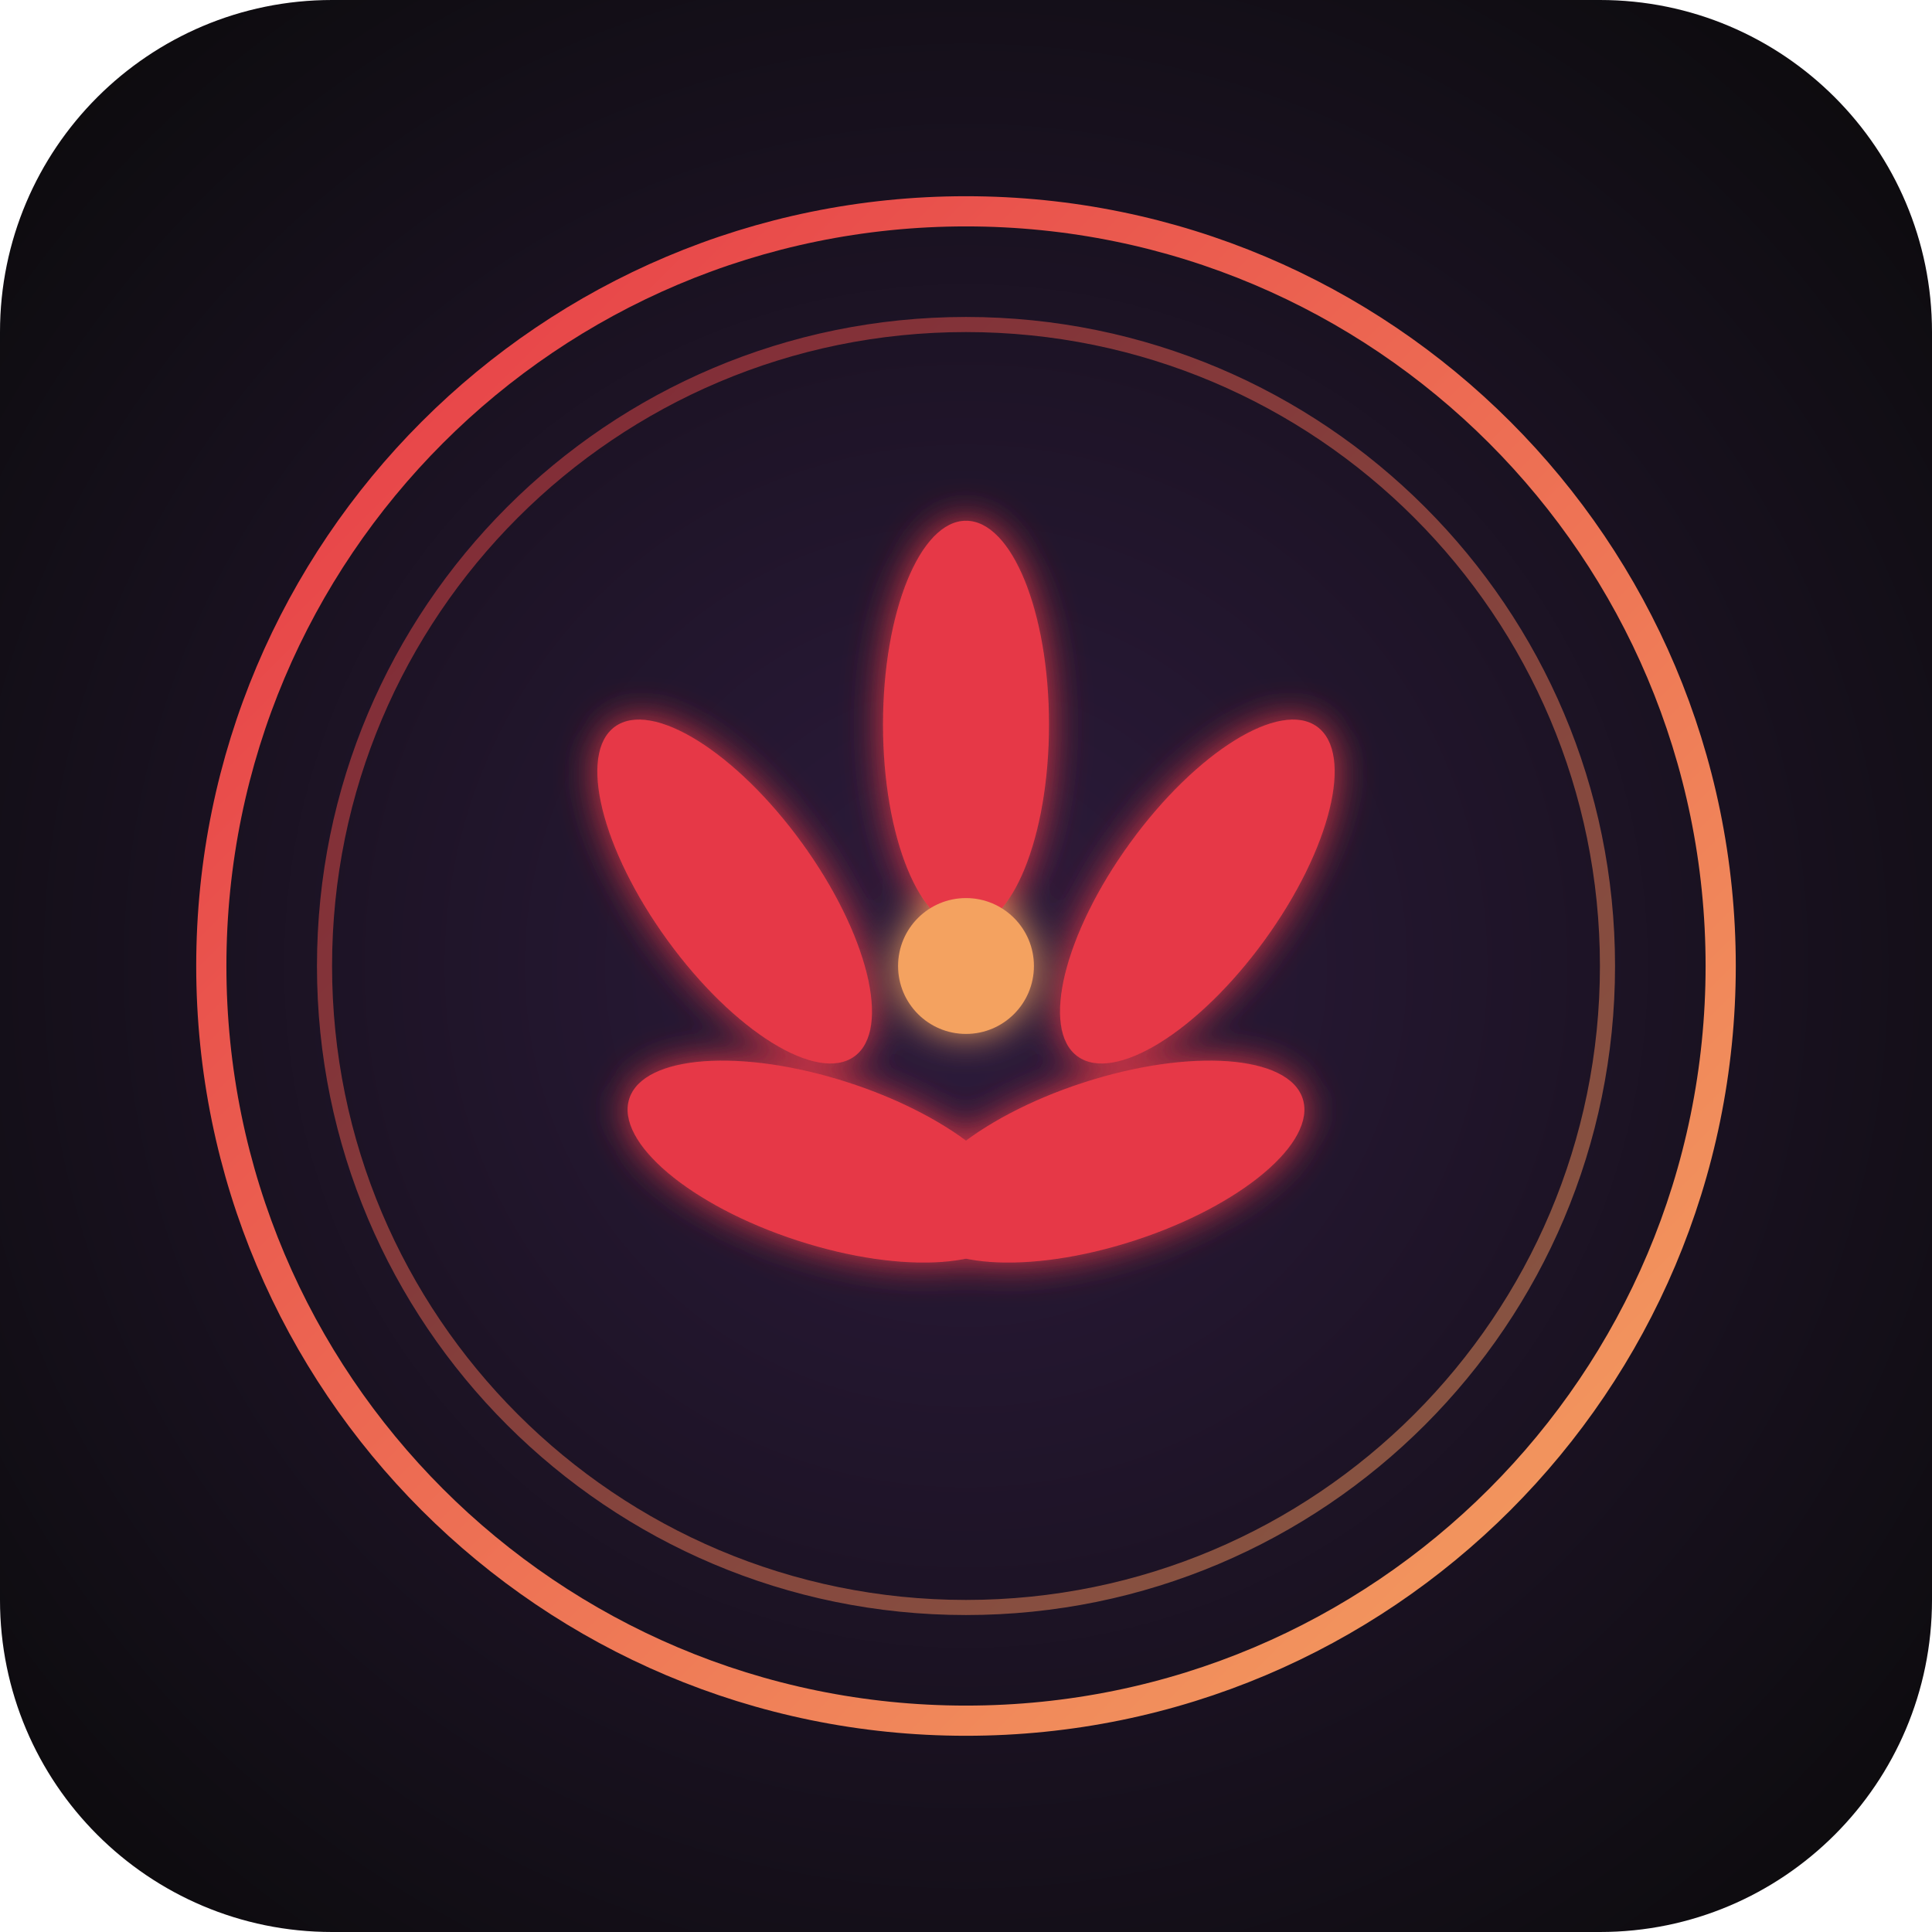
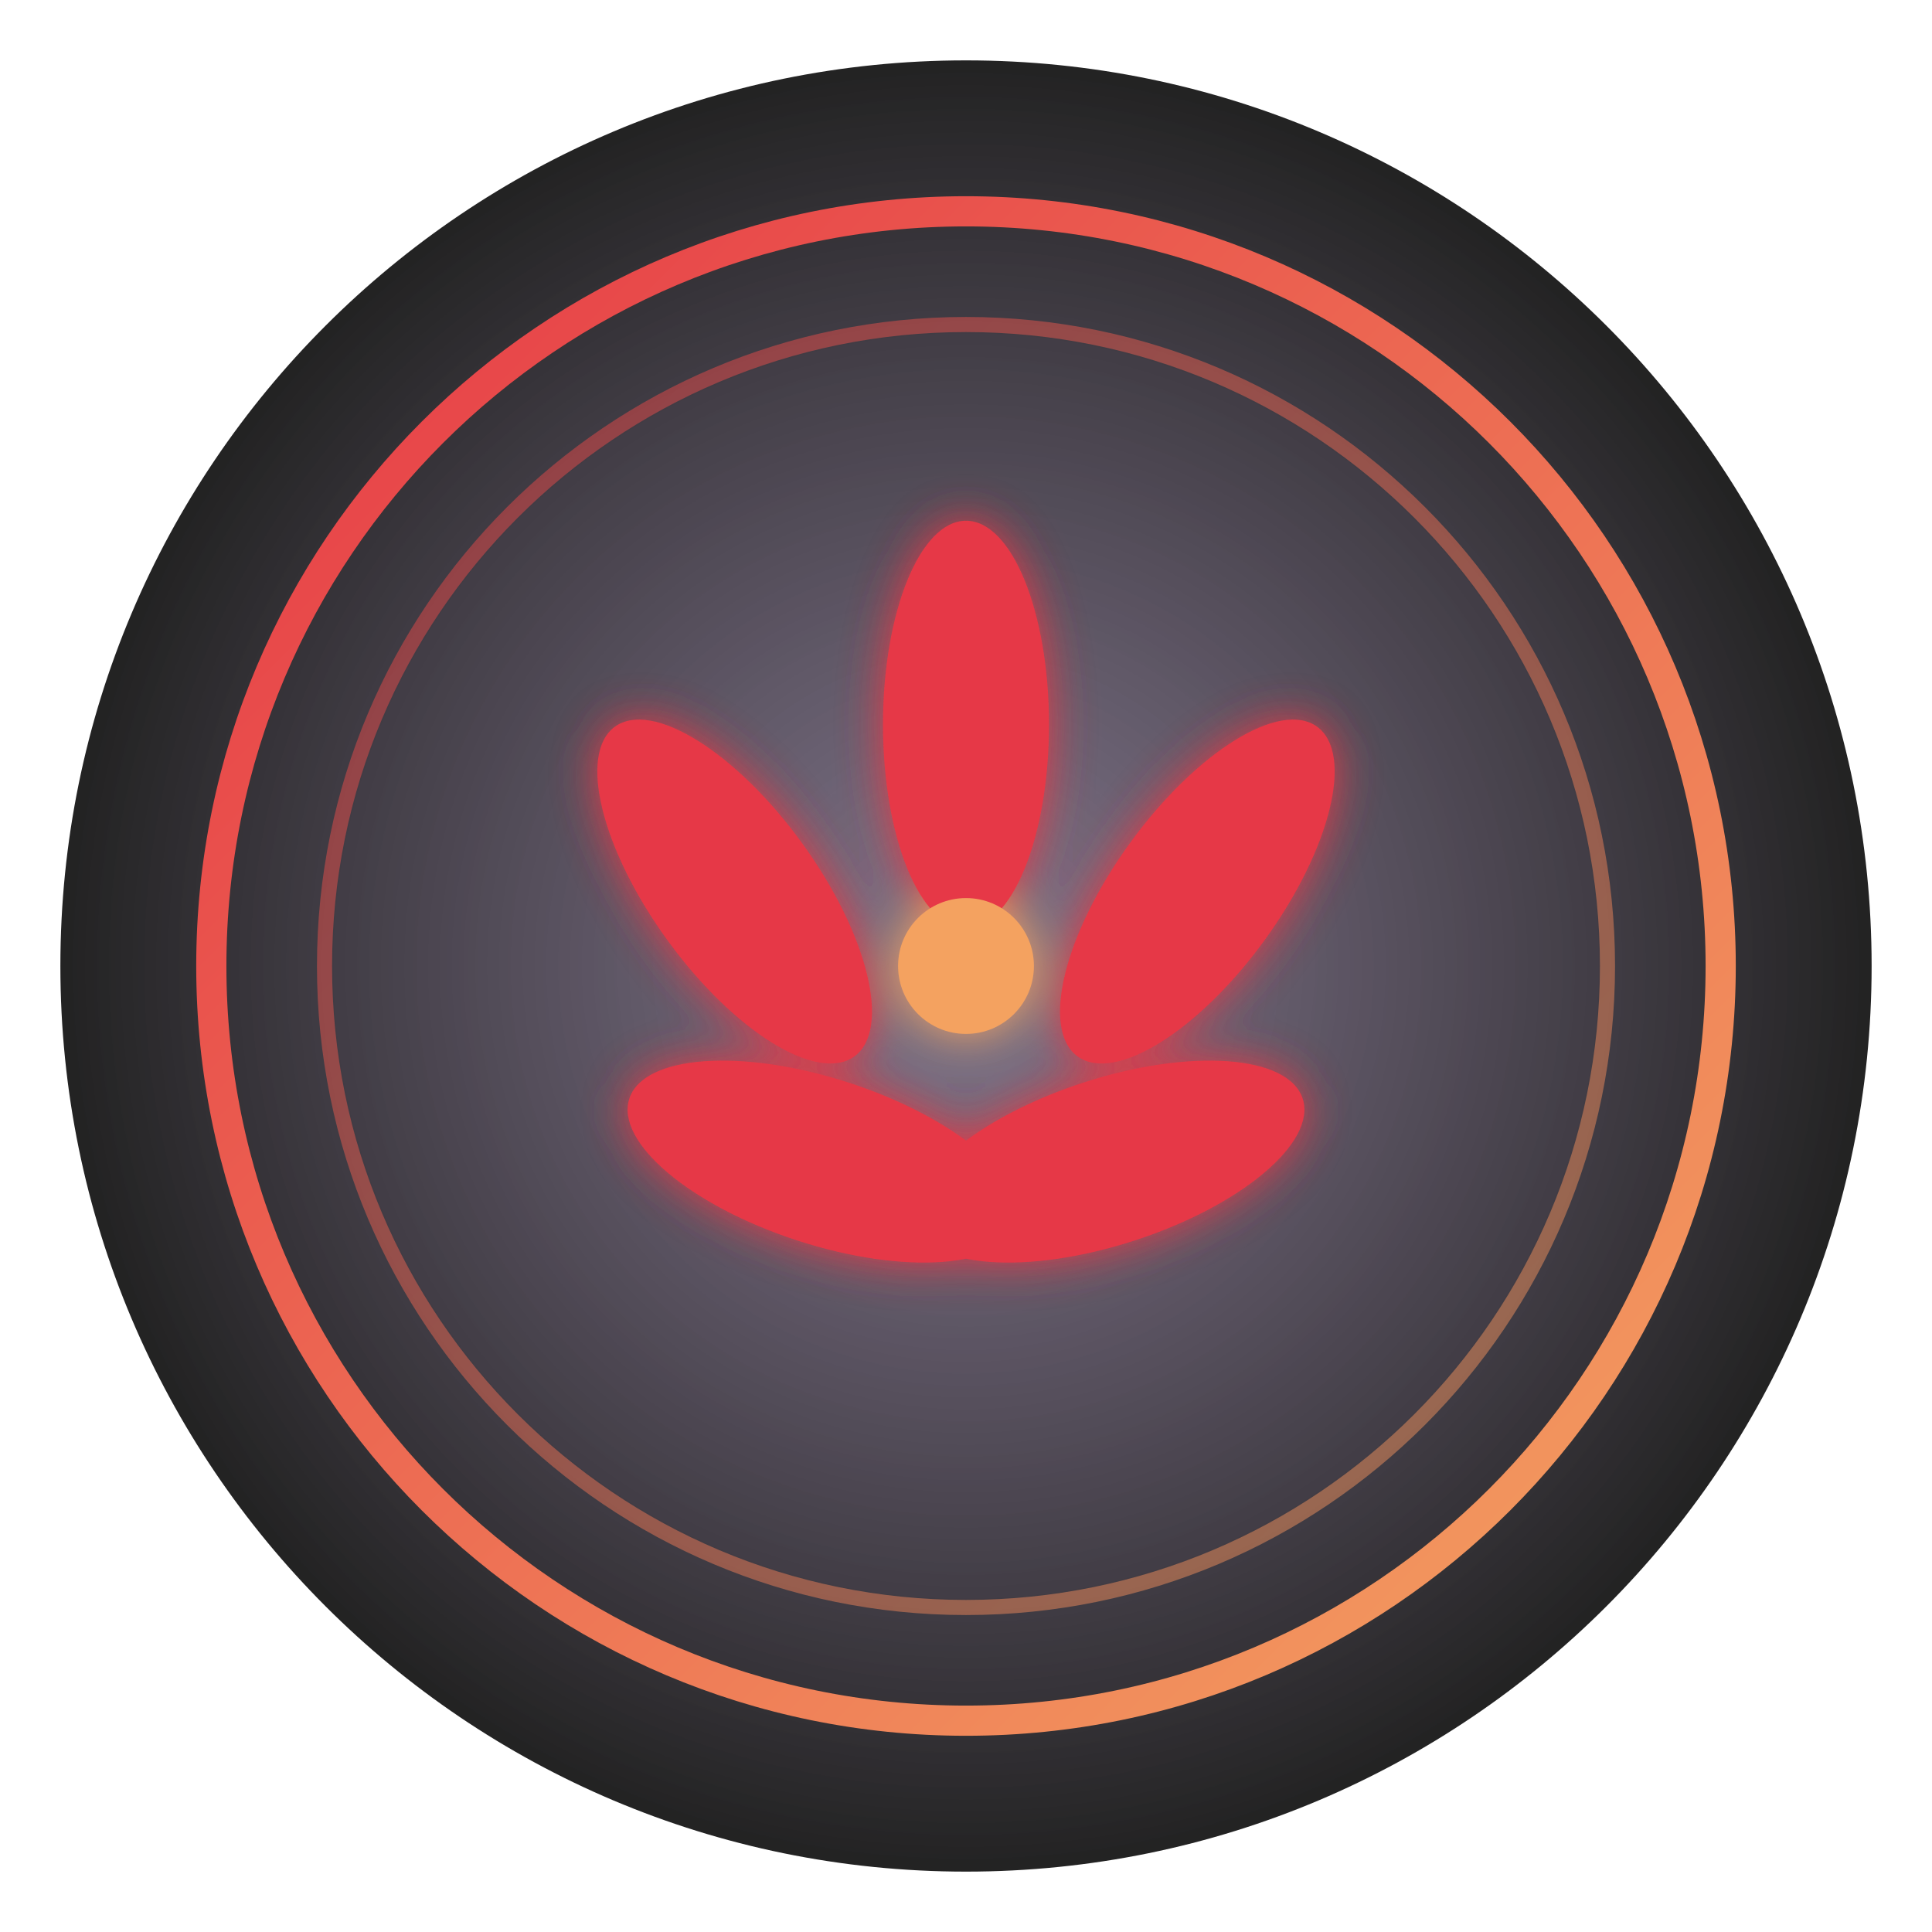
<svg xmlns="http://www.w3.org/2000/svg" viewBox="0 0 512 512" width="512" height="512">
  <defs>
-     <radialGradient id="bg512" cx="50%" cy="50%" r="70%">
-       <stop offset="0%" stop-color="#2D1B3D" />
-       <stop offset="100%" stop-color="#0A0A0A" />
-     </radialGradient>
    <linearGradient id="ring512" x1="0%" y1="0%" x2="100%" y2="100%">
      <stop offset="0%" stop-color="#E63946" />
      <stop offset="100%" stop-color="#F4A261" />
    </linearGradient>
    <filter id="glow512">
-       <feGaussianBlur stdDeviation="5" result="b" />
+       <feGaussianBlur stdDeviation="6" result="b" />
      <feMerge>
        <feMergeNode in="b" />
        <feMergeNode in="SourceGraphic" />
      </feMerge>
    </filter>
+     <radialGradient id="innerGlow512" cx="50%" cy="50%" r="50%">
+       <stop offset="0%" stop-color="#2D1B3D" stop-opacity="0.6" />
+       <stop offset="100%" stop-color="#0A0A0A" stop-opacity="0.9" />
+     </radialGradient>
  </defs>
-   <rect width="512" height="512" fill="url(#bg512)" rx="88" />
+   <circle cx="256" cy="256" r="240" fill="url(#innerGlow512)" />
  <circle cx="256" cy="256" r="200" fill="none" stroke="url(#ring512)" stroke-width="8" />
  <circle cx="256" cy="256" r="170" fill="none" stroke="url(#ring512)" stroke-width="4" opacity="0.5" />
  <g filter="url(#glow512)" transform="translate(256,256)">
    <ellipse cx="0" cy="-64" rx="22" ry="54" fill="#E63946" />
    <ellipse cx="61" cy="-20" rx="22" ry="54" fill="#E63946" transform="rotate(72)" />
    <ellipse cx="38" cy="52" rx="22" ry="54" fill="#E63946" transform="rotate(144)" />
    <ellipse cx="-38" cy="52" rx="22" ry="54" fill="#E63946" transform="rotate(216)" />
    <ellipse cx="-61" cy="-20" rx="22" ry="54" fill="#E63946" transform="rotate(288)" />
    <circle r="18" fill="#F4A261" />
  </g>
</svg>
